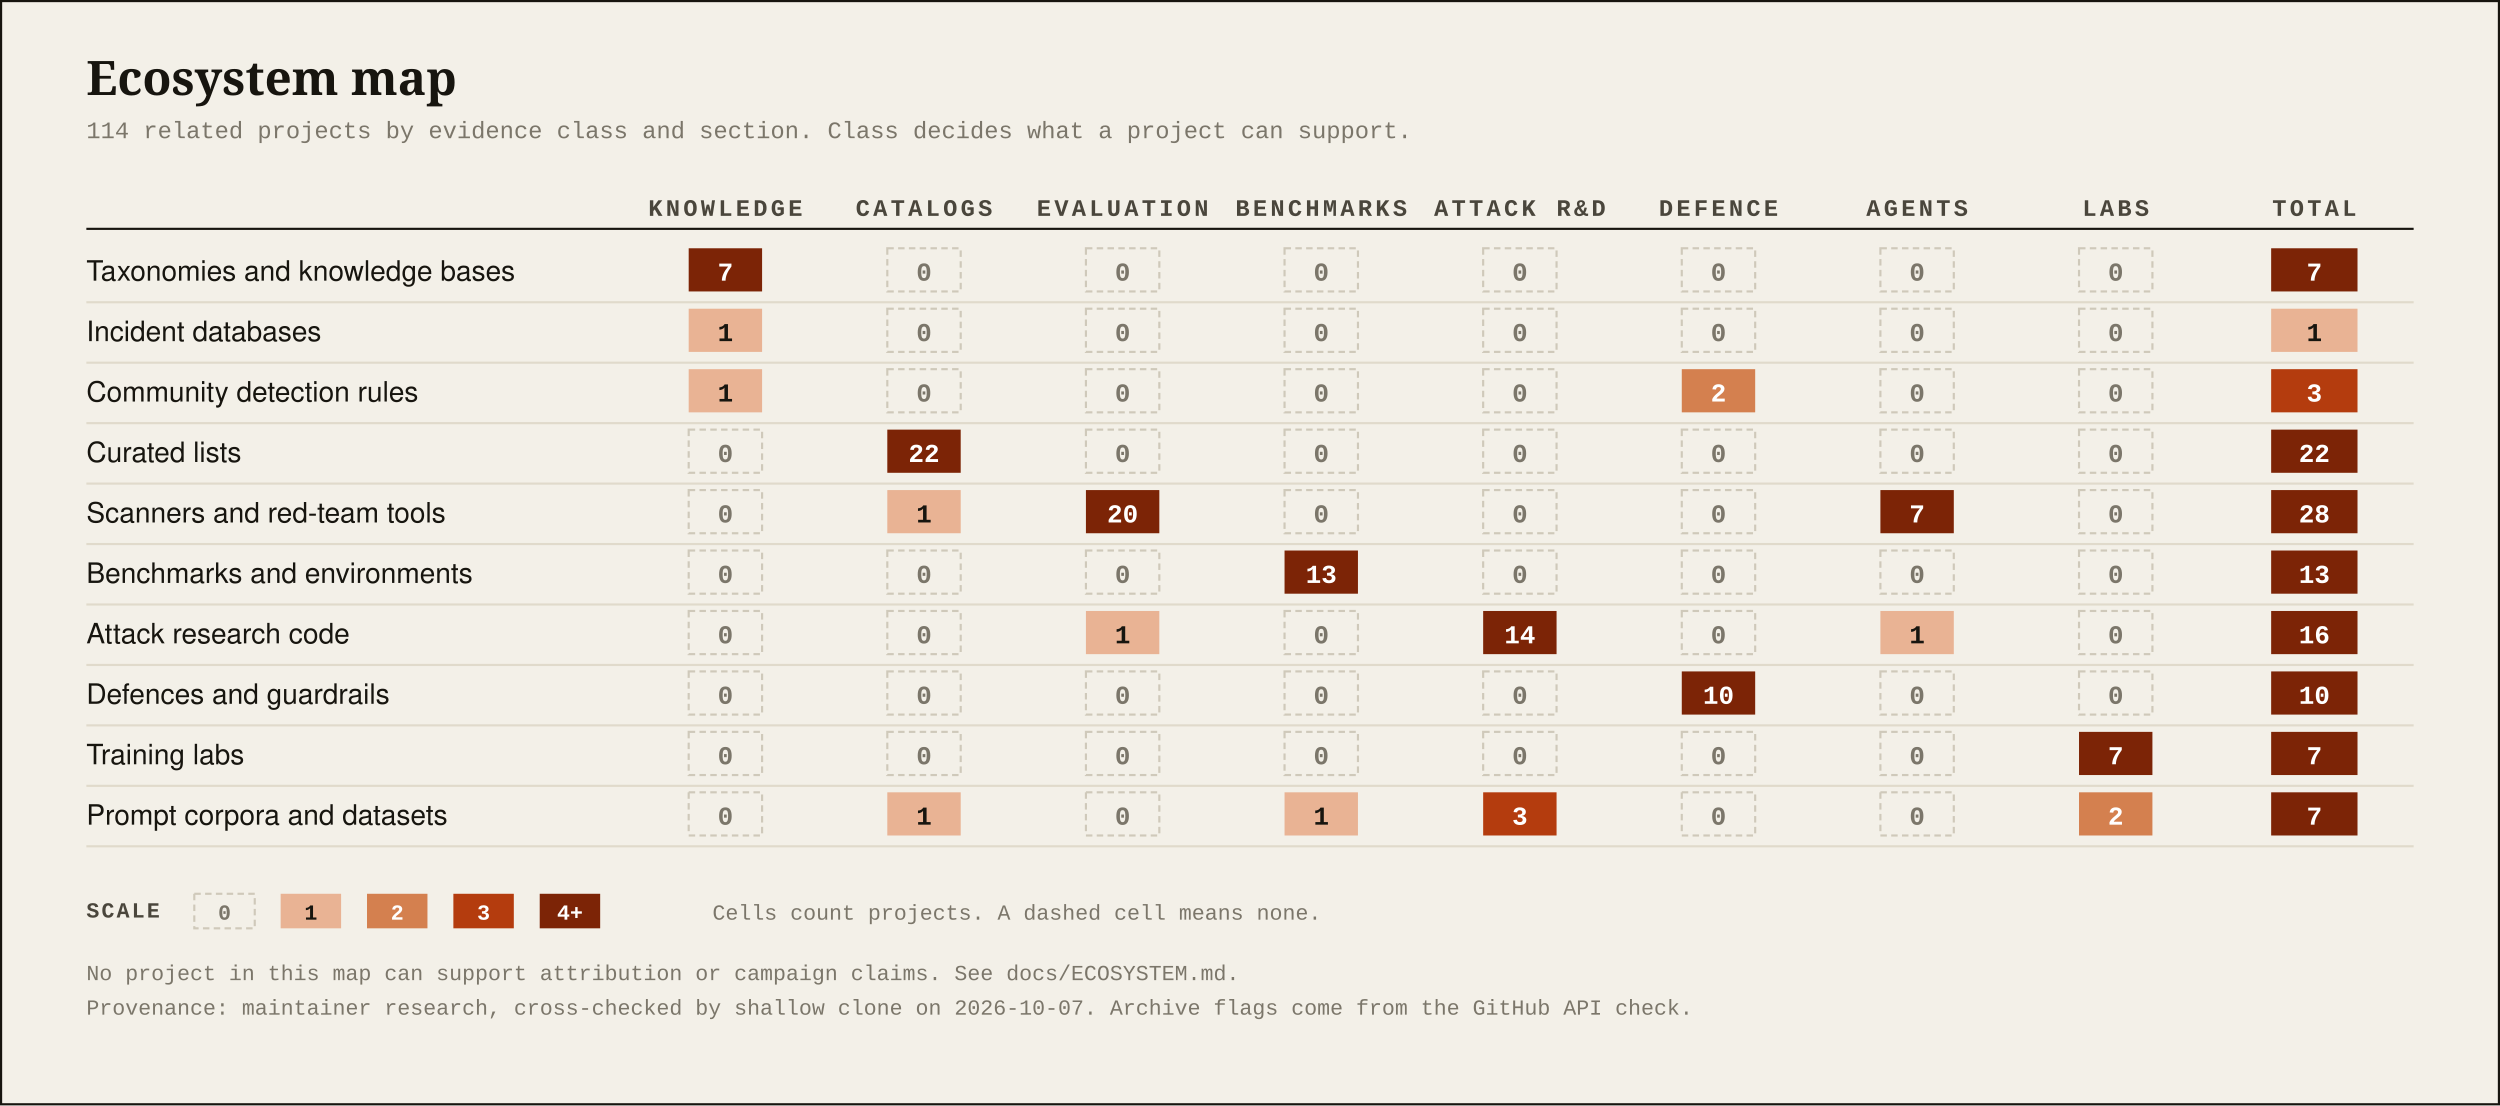
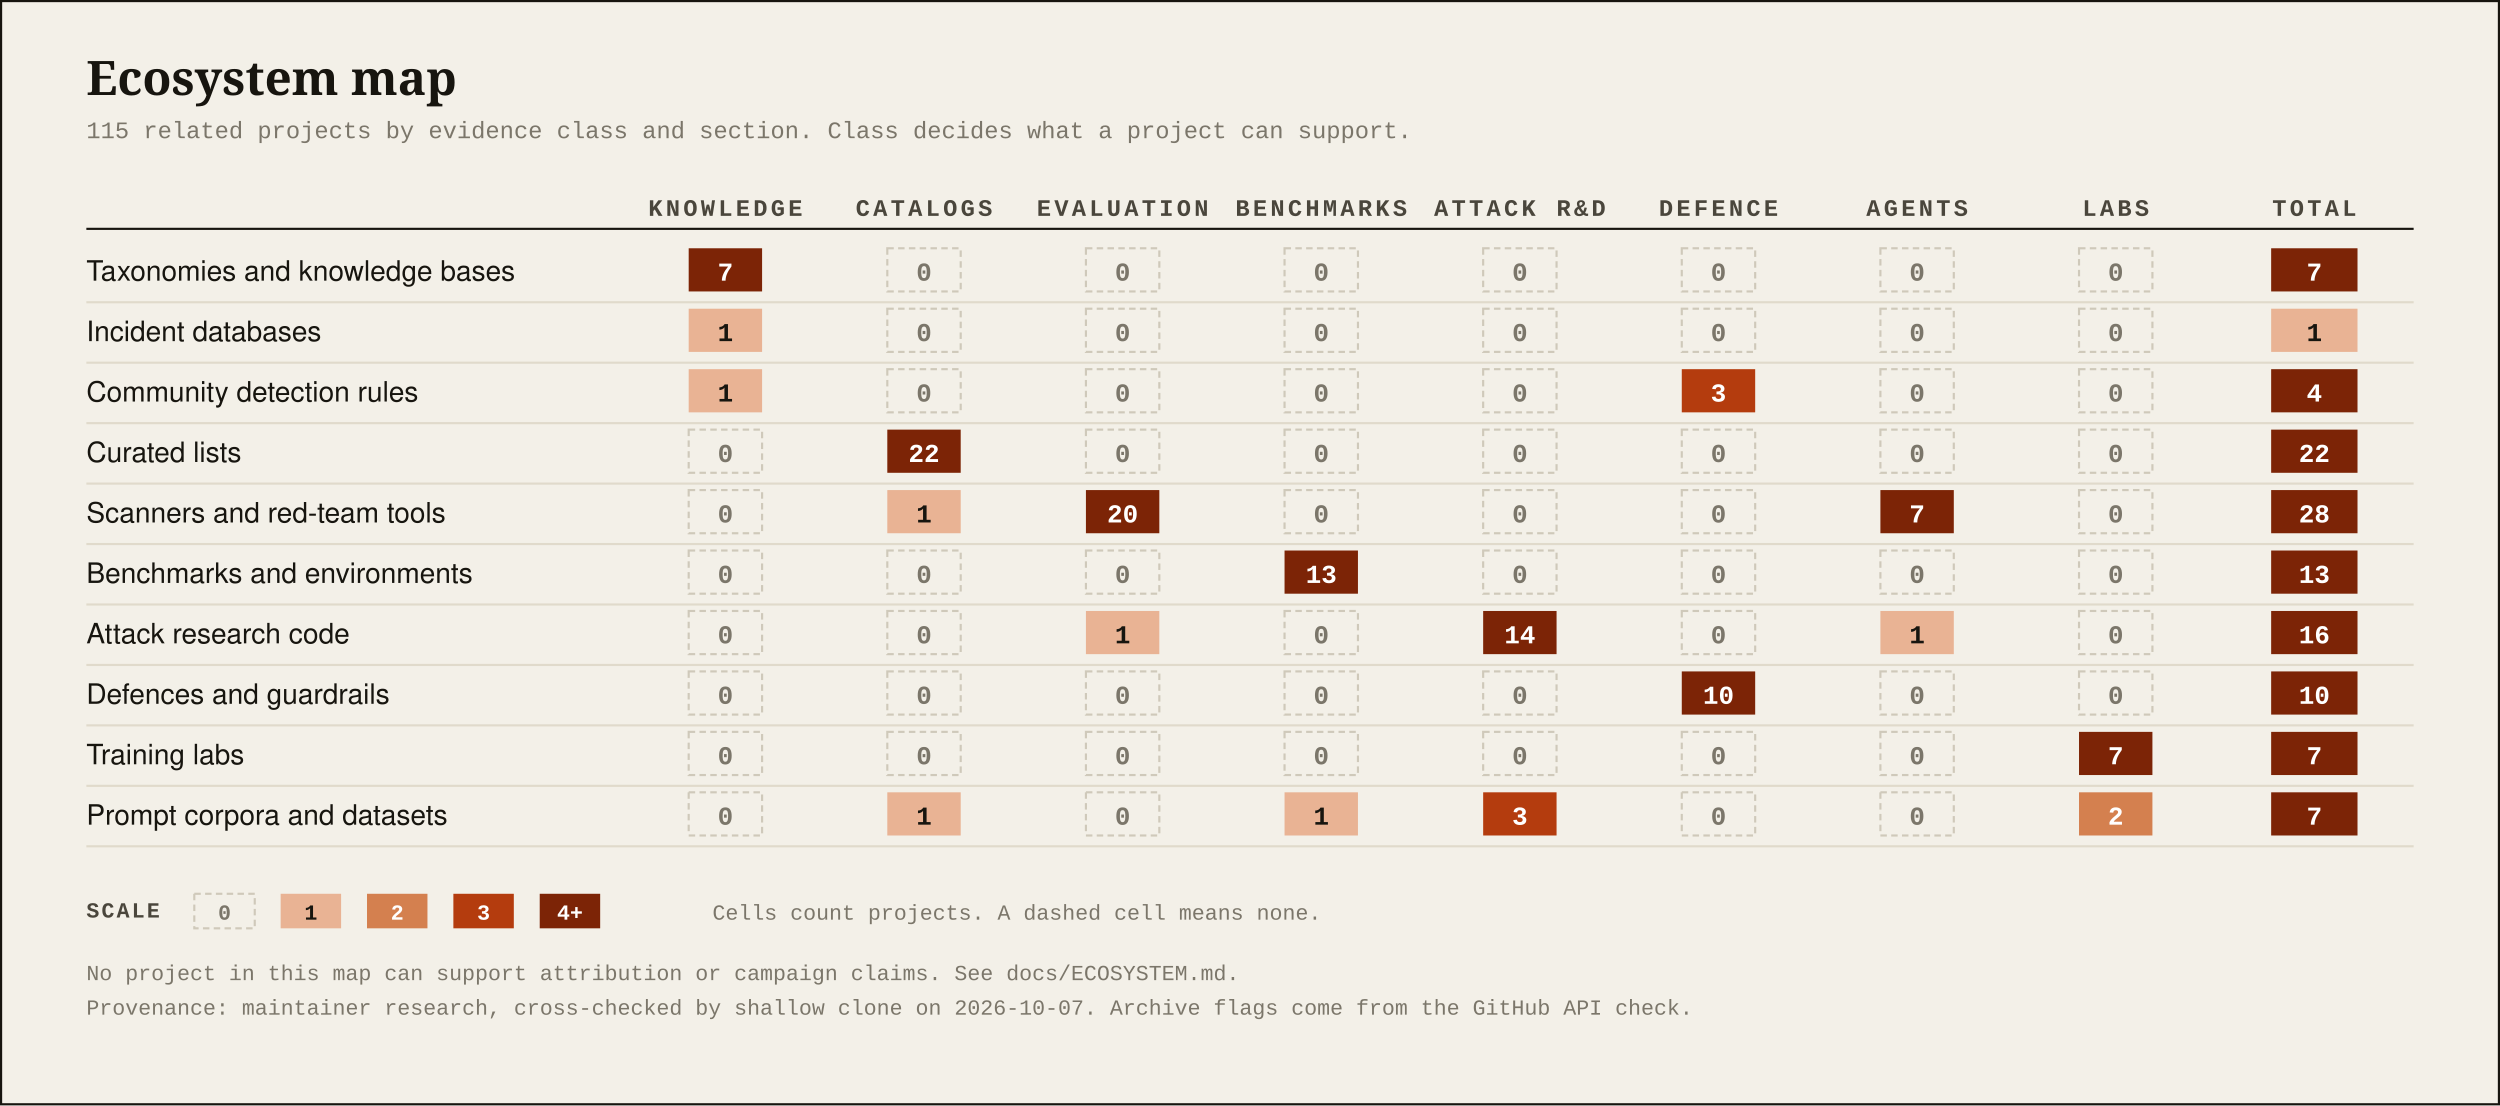
<svg xmlns="http://www.w3.org/2000/svg" width="1158" height="512" viewBox="0 0 1158 512" role="img" aria-labelledby="t">
  <rect width="1158" height="512" fill="#f3f0e8" />
  <rect x=".5" y=".5" width="1157" height="511" fill="none" stroke="#17150f" />
  <text x="40" y="44" font-family="Georgia,serif" font-size="22" font-weight="700" fill="#17150f">Ecosystem map</text>
-   <text x="40" y="64" font-family="'Courier New',monospace" font-size="11" fill="#7b766a">114 related projects by evidence class and section. Class decides what a project can support.</text>
+   <text x="40" y="64" font-family="'Courier New',monospace" font-size="11" fill="#7b766a">115 related projects by evidence class and section. Class decides what a project can support.</text>
  <text x="336.0" y="100" text-anchor="middle" font-family="'Courier New',monospace" font-size="11" font-weight="700" letter-spacing="1.5" fill="#4a463c">KNOWLEDGE</text>
  <text x="428.0" y="100" text-anchor="middle" font-family="'Courier New',monospace" font-size="11" font-weight="700" letter-spacing="1.5" fill="#4a463c">CATALOGS</text>
  <text x="520.0" y="100" text-anchor="middle" font-family="'Courier New',monospace" font-size="11" font-weight="700" letter-spacing="1.5" fill="#4a463c">EVALUATION</text>
  <text x="612.0" y="100" text-anchor="middle" font-family="'Courier New',monospace" font-size="11" font-weight="700" letter-spacing="1.5" fill="#4a463c">BENCHMARKS</text>
  <text x="704.0" y="100" text-anchor="middle" font-family="'Courier New',monospace" font-size="11" font-weight="700" letter-spacing="1.5" fill="#4a463c">ATTACK R&amp;D</text>
  <text x="796.0" y="100" text-anchor="middle" font-family="'Courier New',monospace" font-size="11" font-weight="700" letter-spacing="1.5" fill="#4a463c">DEFENCE</text>
  <text x="888.0" y="100" text-anchor="middle" font-family="'Courier New',monospace" font-size="11" font-weight="700" letter-spacing="1.5" fill="#4a463c">AGENTS</text>
  <text x="980.0" y="100" text-anchor="middle" font-family="'Courier New',monospace" font-size="11" font-weight="700" letter-spacing="1.5" fill="#4a463c">LABS</text>
  <text x="1072.0" y="100" text-anchor="middle" font-family="'Courier New',monospace" font-size="11" font-weight="700" letter-spacing="1.5" fill="#4a463c">TOTAL</text>
  <line x1="40" x2="1118" y1="106" y2="106" stroke="#17150f" />
  <text x="40" y="130" font-family="system-ui,Helvetica,Arial,sans-serif" font-size="13" fill="#17150f">Taxonomies and knowledge bases</text>
  <rect x="319.0" y="115" width="34" height="20" fill="#7c2406" />
  <text x="336.0" y="130" text-anchor="middle" font-family="'Courier New',monospace" font-size="12" font-weight="700" fill="#ffffff">7</text>
  <rect x="411.0" y="115" width="34" height="20" fill="none" stroke="#cfc9ba" stroke-dasharray="3 2" />
  <text x="428.0" y="130" text-anchor="middle" font-family="'Courier New',monospace" font-size="12" font-weight="700" fill="#7b766a">0</text>
  <rect x="503.0" y="115" width="34" height="20" fill="none" stroke="#cfc9ba" stroke-dasharray="3 2" />
  <text x="520.0" y="130" text-anchor="middle" font-family="'Courier New',monospace" font-size="12" font-weight="700" fill="#7b766a">0</text>
  <rect x="595.0" y="115" width="34" height="20" fill="none" stroke="#cfc9ba" stroke-dasharray="3 2" />
  <text x="612.0" y="130" text-anchor="middle" font-family="'Courier New',monospace" font-size="12" font-weight="700" fill="#7b766a">0</text>
  <rect x="687.0" y="115" width="34" height="20" fill="none" stroke="#cfc9ba" stroke-dasharray="3 2" />
  <text x="704.0" y="130" text-anchor="middle" font-family="'Courier New',monospace" font-size="12" font-weight="700" fill="#7b766a">0</text>
  <rect x="779.0" y="115" width="34" height="20" fill="none" stroke="#cfc9ba" stroke-dasharray="3 2" />
  <text x="796.0" y="130" text-anchor="middle" font-family="'Courier New',monospace" font-size="12" font-weight="700" fill="#7b766a">0</text>
  <rect x="871.0" y="115" width="34" height="20" fill="none" stroke="#cfc9ba" stroke-dasharray="3 2" />
  <text x="888.0" y="130" text-anchor="middle" font-family="'Courier New',monospace" font-size="12" font-weight="700" fill="#7b766a">0</text>
  <rect x="963.0" y="115" width="34" height="20" fill="none" stroke="#cfc9ba" stroke-dasharray="3 2" />
  <text x="980.0" y="130" text-anchor="middle" font-family="'Courier New',monospace" font-size="12" font-weight="700" fill="#7b766a">0</text>
  <rect x="1052.0" y="115" width="40" height="20" fill="#7c2406" />
  <text x="1072.0" y="130" text-anchor="middle" font-family="'Courier New',monospace" font-size="12" font-weight="700" fill="#ffffff">7</text>
  <line x1="40" x2="1118" y1="140" y2="140" stroke="#e0dacb" />
  <text x="40" y="158" font-family="system-ui,Helvetica,Arial,sans-serif" font-size="13" fill="#17150f">Incident databases</text>
  <rect x="319.0" y="143" width="34" height="20" fill="#e9b394" />
  <text x="336.0" y="158" text-anchor="middle" font-family="'Courier New',monospace" font-size="12" font-weight="700" fill="#17150f">1</text>
  <rect x="411.0" y="143" width="34" height="20" fill="none" stroke="#cfc9ba" stroke-dasharray="3 2" />
  <text x="428.0" y="158" text-anchor="middle" font-family="'Courier New',monospace" font-size="12" font-weight="700" fill="#7b766a">0</text>
  <rect x="503.0" y="143" width="34" height="20" fill="none" stroke="#cfc9ba" stroke-dasharray="3 2" />
  <text x="520.0" y="158" text-anchor="middle" font-family="'Courier New',monospace" font-size="12" font-weight="700" fill="#7b766a">0</text>
  <rect x="595.0" y="143" width="34" height="20" fill="none" stroke="#cfc9ba" stroke-dasharray="3 2" />
  <text x="612.0" y="158" text-anchor="middle" font-family="'Courier New',monospace" font-size="12" font-weight="700" fill="#7b766a">0</text>
  <rect x="687.0" y="143" width="34" height="20" fill="none" stroke="#cfc9ba" stroke-dasharray="3 2" />
  <text x="704.0" y="158" text-anchor="middle" font-family="'Courier New',monospace" font-size="12" font-weight="700" fill="#7b766a">0</text>
  <rect x="779.0" y="143" width="34" height="20" fill="none" stroke="#cfc9ba" stroke-dasharray="3 2" />
  <text x="796.0" y="158" text-anchor="middle" font-family="'Courier New',monospace" font-size="12" font-weight="700" fill="#7b766a">0</text>
  <rect x="871.0" y="143" width="34" height="20" fill="none" stroke="#cfc9ba" stroke-dasharray="3 2" />
  <text x="888.0" y="158" text-anchor="middle" font-family="'Courier New',monospace" font-size="12" font-weight="700" fill="#7b766a">0</text>
  <rect x="963.0" y="143" width="34" height="20" fill="none" stroke="#cfc9ba" stroke-dasharray="3 2" />
  <text x="980.0" y="158" text-anchor="middle" font-family="'Courier New',monospace" font-size="12" font-weight="700" fill="#7b766a">0</text>
  <rect x="1052.0" y="143" width="40" height="20" fill="#e9b394" />
  <text x="1072.0" y="158" text-anchor="middle" font-family="'Courier New',monospace" font-size="12" font-weight="700" fill="#17150f">1</text>
  <line x1="40" x2="1118" y1="168" y2="168" stroke="#e0dacb" />
  <text x="40" y="186" font-family="system-ui,Helvetica,Arial,sans-serif" font-size="13" fill="#17150f">Community detection rules</text>
  <rect x="319.0" y="171" width="34" height="20" fill="#e9b394" />
  <text x="336.0" y="186" text-anchor="middle" font-family="'Courier New',monospace" font-size="12" font-weight="700" fill="#17150f">1</text>
  <rect x="411.0" y="171" width="34" height="20" fill="none" stroke="#cfc9ba" stroke-dasharray="3 2" />
  <text x="428.0" y="186" text-anchor="middle" font-family="'Courier New',monospace" font-size="12" font-weight="700" fill="#7b766a">0</text>
  <rect x="503.0" y="171" width="34" height="20" fill="none" stroke="#cfc9ba" stroke-dasharray="3 2" />
  <text x="520.0" y="186" text-anchor="middle" font-family="'Courier New',monospace" font-size="12" font-weight="700" fill="#7b766a">0</text>
  <rect x="595.0" y="171" width="34" height="20" fill="none" stroke="#cfc9ba" stroke-dasharray="3 2" />
  <text x="612.0" y="186" text-anchor="middle" font-family="'Courier New',monospace" font-size="12" font-weight="700" fill="#7b766a">0</text>
  <rect x="687.0" y="171" width="34" height="20" fill="none" stroke="#cfc9ba" stroke-dasharray="3 2" />
  <text x="704.0" y="186" text-anchor="middle" font-family="'Courier New',monospace" font-size="12" font-weight="700" fill="#7b766a">0</text>
-   <rect x="779.0" y="171" width="34" height="20" fill="#d4804f" />
-   <text x="796.0" y="186" text-anchor="middle" font-family="'Courier New',monospace" font-size="12" font-weight="700" fill="#ffffff">2</text>
+   <rect x="779.0" y="171" width="34" height="20" fill="#b43c0e" />
+   <text x="796.0" y="186" text-anchor="middle" font-family="'Courier New',monospace" font-size="12" font-weight="700" fill="#ffffff">3</text>
  <rect x="871.0" y="171" width="34" height="20" fill="none" stroke="#cfc9ba" stroke-dasharray="3 2" />
  <text x="888.0" y="186" text-anchor="middle" font-family="'Courier New',monospace" font-size="12" font-weight="700" fill="#7b766a">0</text>
  <rect x="963.0" y="171" width="34" height="20" fill="none" stroke="#cfc9ba" stroke-dasharray="3 2" />
  <text x="980.0" y="186" text-anchor="middle" font-family="'Courier New',monospace" font-size="12" font-weight="700" fill="#7b766a">0</text>
-   <rect x="1052.0" y="171" width="40" height="20" fill="#b43c0e" />
-   <text x="1072.0" y="186" text-anchor="middle" font-family="'Courier New',monospace" font-size="12" font-weight="700" fill="#ffffff">3</text>
+   <rect x="1052.0" y="171" width="40" height="20" fill="#7c2406" />
+   <text x="1072.0" y="186" text-anchor="middle" font-family="'Courier New',monospace" font-size="12" font-weight="700" fill="#ffffff">4</text>
  <line x1="40" x2="1118" y1="196" y2="196" stroke="#e0dacb" />
  <text x="40" y="214" font-family="system-ui,Helvetica,Arial,sans-serif" font-size="13" fill="#17150f">Curated lists</text>
  <rect x="319.0" y="199" width="34" height="20" fill="none" stroke="#cfc9ba" stroke-dasharray="3 2" />
  <text x="336.0" y="214" text-anchor="middle" font-family="'Courier New',monospace" font-size="12" font-weight="700" fill="#7b766a">0</text>
  <rect x="411.0" y="199" width="34" height="20" fill="#7c2406" />
  <text x="428.0" y="214" text-anchor="middle" font-family="'Courier New',monospace" font-size="12" font-weight="700" fill="#ffffff">22</text>
  <rect x="503.0" y="199" width="34" height="20" fill="none" stroke="#cfc9ba" stroke-dasharray="3 2" />
  <text x="520.0" y="214" text-anchor="middle" font-family="'Courier New',monospace" font-size="12" font-weight="700" fill="#7b766a">0</text>
  <rect x="595.0" y="199" width="34" height="20" fill="none" stroke="#cfc9ba" stroke-dasharray="3 2" />
  <text x="612.0" y="214" text-anchor="middle" font-family="'Courier New',monospace" font-size="12" font-weight="700" fill="#7b766a">0</text>
  <rect x="687.0" y="199" width="34" height="20" fill="none" stroke="#cfc9ba" stroke-dasharray="3 2" />
  <text x="704.0" y="214" text-anchor="middle" font-family="'Courier New',monospace" font-size="12" font-weight="700" fill="#7b766a">0</text>
  <rect x="779.0" y="199" width="34" height="20" fill="none" stroke="#cfc9ba" stroke-dasharray="3 2" />
  <text x="796.0" y="214" text-anchor="middle" font-family="'Courier New',monospace" font-size="12" font-weight="700" fill="#7b766a">0</text>
  <rect x="871.0" y="199" width="34" height="20" fill="none" stroke="#cfc9ba" stroke-dasharray="3 2" />
  <text x="888.0" y="214" text-anchor="middle" font-family="'Courier New',monospace" font-size="12" font-weight="700" fill="#7b766a">0</text>
  <rect x="963.0" y="199" width="34" height="20" fill="none" stroke="#cfc9ba" stroke-dasharray="3 2" />
  <text x="980.0" y="214" text-anchor="middle" font-family="'Courier New',monospace" font-size="12" font-weight="700" fill="#7b766a">0</text>
  <rect x="1052.0" y="199" width="40" height="20" fill="#7c2406" />
  <text x="1072.0" y="214" text-anchor="middle" font-family="'Courier New',monospace" font-size="12" font-weight="700" fill="#ffffff">22</text>
  <line x1="40" x2="1118" y1="224" y2="224" stroke="#e0dacb" />
  <text x="40" y="242" font-family="system-ui,Helvetica,Arial,sans-serif" font-size="13" fill="#17150f">Scanners and red-team tools</text>
  <rect x="319.0" y="227" width="34" height="20" fill="none" stroke="#cfc9ba" stroke-dasharray="3 2" />
  <text x="336.0" y="242" text-anchor="middle" font-family="'Courier New',monospace" font-size="12" font-weight="700" fill="#7b766a">0</text>
  <rect x="411.0" y="227" width="34" height="20" fill="#e9b394" />
  <text x="428.0" y="242" text-anchor="middle" font-family="'Courier New',monospace" font-size="12" font-weight="700" fill="#17150f">1</text>
  <rect x="503.0" y="227" width="34" height="20" fill="#7c2406" />
  <text x="520.0" y="242" text-anchor="middle" font-family="'Courier New',monospace" font-size="12" font-weight="700" fill="#ffffff">20</text>
  <rect x="595.0" y="227" width="34" height="20" fill="none" stroke="#cfc9ba" stroke-dasharray="3 2" />
  <text x="612.0" y="242" text-anchor="middle" font-family="'Courier New',monospace" font-size="12" font-weight="700" fill="#7b766a">0</text>
  <rect x="687.0" y="227" width="34" height="20" fill="none" stroke="#cfc9ba" stroke-dasharray="3 2" />
  <text x="704.0" y="242" text-anchor="middle" font-family="'Courier New',monospace" font-size="12" font-weight="700" fill="#7b766a">0</text>
  <rect x="779.0" y="227" width="34" height="20" fill="none" stroke="#cfc9ba" stroke-dasharray="3 2" />
  <text x="796.0" y="242" text-anchor="middle" font-family="'Courier New',monospace" font-size="12" font-weight="700" fill="#7b766a">0</text>
  <rect x="871.0" y="227" width="34" height="20" fill="#7c2406" />
  <text x="888.0" y="242" text-anchor="middle" font-family="'Courier New',monospace" font-size="12" font-weight="700" fill="#ffffff">7</text>
  <rect x="963.0" y="227" width="34" height="20" fill="none" stroke="#cfc9ba" stroke-dasharray="3 2" />
  <text x="980.0" y="242" text-anchor="middle" font-family="'Courier New',monospace" font-size="12" font-weight="700" fill="#7b766a">0</text>
  <rect x="1052.0" y="227" width="40" height="20" fill="#7c2406" />
  <text x="1072.0" y="242" text-anchor="middle" font-family="'Courier New',monospace" font-size="12" font-weight="700" fill="#ffffff">28</text>
  <line x1="40" x2="1118" y1="252" y2="252" stroke="#e0dacb" />
  <text x="40" y="270" font-family="system-ui,Helvetica,Arial,sans-serif" font-size="13" fill="#17150f">Benchmarks and environments</text>
  <rect x="319.0" y="255" width="34" height="20" fill="none" stroke="#cfc9ba" stroke-dasharray="3 2" />
  <text x="336.0" y="270" text-anchor="middle" font-family="'Courier New',monospace" font-size="12" font-weight="700" fill="#7b766a">0</text>
  <rect x="411.0" y="255" width="34" height="20" fill="none" stroke="#cfc9ba" stroke-dasharray="3 2" />
  <text x="428.0" y="270" text-anchor="middle" font-family="'Courier New',monospace" font-size="12" font-weight="700" fill="#7b766a">0</text>
  <rect x="503.0" y="255" width="34" height="20" fill="none" stroke="#cfc9ba" stroke-dasharray="3 2" />
  <text x="520.0" y="270" text-anchor="middle" font-family="'Courier New',monospace" font-size="12" font-weight="700" fill="#7b766a">0</text>
  <rect x="595.0" y="255" width="34" height="20" fill="#7c2406" />
  <text x="612.0" y="270" text-anchor="middle" font-family="'Courier New',monospace" font-size="12" font-weight="700" fill="#ffffff">13</text>
  <rect x="687.0" y="255" width="34" height="20" fill="none" stroke="#cfc9ba" stroke-dasharray="3 2" />
  <text x="704.0" y="270" text-anchor="middle" font-family="'Courier New',monospace" font-size="12" font-weight="700" fill="#7b766a">0</text>
  <rect x="779.0" y="255" width="34" height="20" fill="none" stroke="#cfc9ba" stroke-dasharray="3 2" />
  <text x="796.0" y="270" text-anchor="middle" font-family="'Courier New',monospace" font-size="12" font-weight="700" fill="#7b766a">0</text>
  <rect x="871.0" y="255" width="34" height="20" fill="none" stroke="#cfc9ba" stroke-dasharray="3 2" />
  <text x="888.0" y="270" text-anchor="middle" font-family="'Courier New',monospace" font-size="12" font-weight="700" fill="#7b766a">0</text>
  <rect x="963.0" y="255" width="34" height="20" fill="none" stroke="#cfc9ba" stroke-dasharray="3 2" />
  <text x="980.0" y="270" text-anchor="middle" font-family="'Courier New',monospace" font-size="12" font-weight="700" fill="#7b766a">0</text>
  <rect x="1052.0" y="255" width="40" height="20" fill="#7c2406" />
  <text x="1072.0" y="270" text-anchor="middle" font-family="'Courier New',monospace" font-size="12" font-weight="700" fill="#ffffff">13</text>
  <line x1="40" x2="1118" y1="280" y2="280" stroke="#e0dacb" />
  <text x="40" y="298" font-family="system-ui,Helvetica,Arial,sans-serif" font-size="13" fill="#17150f">Attack research code</text>
  <rect x="319.0" y="283" width="34" height="20" fill="none" stroke="#cfc9ba" stroke-dasharray="3 2" />
  <text x="336.0" y="298" text-anchor="middle" font-family="'Courier New',monospace" font-size="12" font-weight="700" fill="#7b766a">0</text>
  <rect x="411.0" y="283" width="34" height="20" fill="none" stroke="#cfc9ba" stroke-dasharray="3 2" />
  <text x="428.0" y="298" text-anchor="middle" font-family="'Courier New',monospace" font-size="12" font-weight="700" fill="#7b766a">0</text>
  <rect x="503.0" y="283" width="34" height="20" fill="#e9b394" />
  <text x="520.0" y="298" text-anchor="middle" font-family="'Courier New',monospace" font-size="12" font-weight="700" fill="#17150f">1</text>
  <rect x="595.0" y="283" width="34" height="20" fill="none" stroke="#cfc9ba" stroke-dasharray="3 2" />
  <text x="612.0" y="298" text-anchor="middle" font-family="'Courier New',monospace" font-size="12" font-weight="700" fill="#7b766a">0</text>
  <rect x="687.0" y="283" width="34" height="20" fill="#7c2406" />
  <text x="704.0" y="298" text-anchor="middle" font-family="'Courier New',monospace" font-size="12" font-weight="700" fill="#ffffff">14</text>
  <rect x="779.0" y="283" width="34" height="20" fill="none" stroke="#cfc9ba" stroke-dasharray="3 2" />
  <text x="796.0" y="298" text-anchor="middle" font-family="'Courier New',monospace" font-size="12" font-weight="700" fill="#7b766a">0</text>
  <rect x="871.0" y="283" width="34" height="20" fill="#e9b394" />
  <text x="888.0" y="298" text-anchor="middle" font-family="'Courier New',monospace" font-size="12" font-weight="700" fill="#17150f">1</text>
  <rect x="963.0" y="283" width="34" height="20" fill="none" stroke="#cfc9ba" stroke-dasharray="3 2" />
  <text x="980.0" y="298" text-anchor="middle" font-family="'Courier New',monospace" font-size="12" font-weight="700" fill="#7b766a">0</text>
  <rect x="1052.0" y="283" width="40" height="20" fill="#7c2406" />
  <text x="1072.0" y="298" text-anchor="middle" font-family="'Courier New',monospace" font-size="12" font-weight="700" fill="#ffffff">16</text>
  <line x1="40" x2="1118" y1="308" y2="308" stroke="#e0dacb" />
  <text x="40" y="326" font-family="system-ui,Helvetica,Arial,sans-serif" font-size="13" fill="#17150f">Defences and guardrails</text>
  <rect x="319.0" y="311" width="34" height="20" fill="none" stroke="#cfc9ba" stroke-dasharray="3 2" />
  <text x="336.0" y="326" text-anchor="middle" font-family="'Courier New',monospace" font-size="12" font-weight="700" fill="#7b766a">0</text>
  <rect x="411.0" y="311" width="34" height="20" fill="none" stroke="#cfc9ba" stroke-dasharray="3 2" />
  <text x="428.0" y="326" text-anchor="middle" font-family="'Courier New',monospace" font-size="12" font-weight="700" fill="#7b766a">0</text>
  <rect x="503.0" y="311" width="34" height="20" fill="none" stroke="#cfc9ba" stroke-dasharray="3 2" />
  <text x="520.0" y="326" text-anchor="middle" font-family="'Courier New',monospace" font-size="12" font-weight="700" fill="#7b766a">0</text>
  <rect x="595.0" y="311" width="34" height="20" fill="none" stroke="#cfc9ba" stroke-dasharray="3 2" />
  <text x="612.0" y="326" text-anchor="middle" font-family="'Courier New',monospace" font-size="12" font-weight="700" fill="#7b766a">0</text>
  <rect x="687.0" y="311" width="34" height="20" fill="none" stroke="#cfc9ba" stroke-dasharray="3 2" />
  <text x="704.0" y="326" text-anchor="middle" font-family="'Courier New',monospace" font-size="12" font-weight="700" fill="#7b766a">0</text>
  <rect x="779.0" y="311" width="34" height="20" fill="#7c2406" />
  <text x="796.0" y="326" text-anchor="middle" font-family="'Courier New',monospace" font-size="12" font-weight="700" fill="#ffffff">10</text>
  <rect x="871.0" y="311" width="34" height="20" fill="none" stroke="#cfc9ba" stroke-dasharray="3 2" />
  <text x="888.0" y="326" text-anchor="middle" font-family="'Courier New',monospace" font-size="12" font-weight="700" fill="#7b766a">0</text>
  <rect x="963.0" y="311" width="34" height="20" fill="none" stroke="#cfc9ba" stroke-dasharray="3 2" />
  <text x="980.0" y="326" text-anchor="middle" font-family="'Courier New',monospace" font-size="12" font-weight="700" fill="#7b766a">0</text>
  <rect x="1052.0" y="311" width="40" height="20" fill="#7c2406" />
  <text x="1072.0" y="326" text-anchor="middle" font-family="'Courier New',monospace" font-size="12" font-weight="700" fill="#ffffff">10</text>
  <line x1="40" x2="1118" y1="336" y2="336" stroke="#e0dacb" />
  <text x="40" y="354" font-family="system-ui,Helvetica,Arial,sans-serif" font-size="13" fill="#17150f">Training labs</text>
  <rect x="319.0" y="339" width="34" height="20" fill="none" stroke="#cfc9ba" stroke-dasharray="3 2" />
  <text x="336.0" y="354" text-anchor="middle" font-family="'Courier New',monospace" font-size="12" font-weight="700" fill="#7b766a">0</text>
  <rect x="411.0" y="339" width="34" height="20" fill="none" stroke="#cfc9ba" stroke-dasharray="3 2" />
  <text x="428.0" y="354" text-anchor="middle" font-family="'Courier New',monospace" font-size="12" font-weight="700" fill="#7b766a">0</text>
  <rect x="503.0" y="339" width="34" height="20" fill="none" stroke="#cfc9ba" stroke-dasharray="3 2" />
  <text x="520.0" y="354" text-anchor="middle" font-family="'Courier New',monospace" font-size="12" font-weight="700" fill="#7b766a">0</text>
  <rect x="595.0" y="339" width="34" height="20" fill="none" stroke="#cfc9ba" stroke-dasharray="3 2" />
  <text x="612.0" y="354" text-anchor="middle" font-family="'Courier New',monospace" font-size="12" font-weight="700" fill="#7b766a">0</text>
  <rect x="687.0" y="339" width="34" height="20" fill="none" stroke="#cfc9ba" stroke-dasharray="3 2" />
  <text x="704.0" y="354" text-anchor="middle" font-family="'Courier New',monospace" font-size="12" font-weight="700" fill="#7b766a">0</text>
  <rect x="779.0" y="339" width="34" height="20" fill="none" stroke="#cfc9ba" stroke-dasharray="3 2" />
  <text x="796.0" y="354" text-anchor="middle" font-family="'Courier New',monospace" font-size="12" font-weight="700" fill="#7b766a">0</text>
  <rect x="871.0" y="339" width="34" height="20" fill="none" stroke="#cfc9ba" stroke-dasharray="3 2" />
  <text x="888.0" y="354" text-anchor="middle" font-family="'Courier New',monospace" font-size="12" font-weight="700" fill="#7b766a">0</text>
  <rect x="963.0" y="339" width="34" height="20" fill="#7c2406" />
  <text x="980.0" y="354" text-anchor="middle" font-family="'Courier New',monospace" font-size="12" font-weight="700" fill="#ffffff">7</text>
  <rect x="1052.0" y="339" width="40" height="20" fill="#7c2406" />
  <text x="1072.0" y="354" text-anchor="middle" font-family="'Courier New',monospace" font-size="12" font-weight="700" fill="#ffffff">7</text>
  <line x1="40" x2="1118" y1="364" y2="364" stroke="#e0dacb" />
  <text x="40" y="382" font-family="system-ui,Helvetica,Arial,sans-serif" font-size="13" fill="#17150f">Prompt corpora and datasets</text>
  <rect x="319.0" y="367" width="34" height="20" fill="none" stroke="#cfc9ba" stroke-dasharray="3 2" />
  <text x="336.0" y="382" text-anchor="middle" font-family="'Courier New',monospace" font-size="12" font-weight="700" fill="#7b766a">0</text>
  <rect x="411.0" y="367" width="34" height="20" fill="#e9b394" />
  <text x="428.0" y="382" text-anchor="middle" font-family="'Courier New',monospace" font-size="12" font-weight="700" fill="#17150f">1</text>
  <rect x="503.0" y="367" width="34" height="20" fill="none" stroke="#cfc9ba" stroke-dasharray="3 2" />
  <text x="520.0" y="382" text-anchor="middle" font-family="'Courier New',monospace" font-size="12" font-weight="700" fill="#7b766a">0</text>
  <rect x="595.0" y="367" width="34" height="20" fill="#e9b394" />
  <text x="612.0" y="382" text-anchor="middle" font-family="'Courier New',monospace" font-size="12" font-weight="700" fill="#17150f">1</text>
  <rect x="687.0" y="367" width="34" height="20" fill="#b43c0e" />
  <text x="704.0" y="382" text-anchor="middle" font-family="'Courier New',monospace" font-size="12" font-weight="700" fill="#ffffff">3</text>
  <rect x="779.0" y="367" width="34" height="20" fill="none" stroke="#cfc9ba" stroke-dasharray="3 2" />
  <text x="796.0" y="382" text-anchor="middle" font-family="'Courier New',monospace" font-size="12" font-weight="700" fill="#7b766a">0</text>
  <rect x="871.0" y="367" width="34" height="20" fill="none" stroke="#cfc9ba" stroke-dasharray="3 2" />
  <text x="888.0" y="382" text-anchor="middle" font-family="'Courier New',monospace" font-size="12" font-weight="700" fill="#7b766a">0</text>
  <rect x="963.0" y="367" width="34" height="20" fill="#d4804f" />
  <text x="980.0" y="382" text-anchor="middle" font-family="'Courier New',monospace" font-size="12" font-weight="700" fill="#ffffff">2</text>
  <rect x="1052.0" y="367" width="40" height="20" fill="#7c2406" />
  <text x="1072.0" y="382" text-anchor="middle" font-family="'Courier New',monospace" font-size="12" font-weight="700" fill="#ffffff">7</text>
  <line x1="40" x2="1118" y1="392" y2="392" stroke="#e0dacb" />
  <text x="40" y="425" font-family="'Courier New',monospace" font-size="10" font-weight="700" letter-spacing="1" fill="#4a463c">SCALE</text>
  <rect x="90" y="414" width="28" height="16" fill="none" stroke="#cfc9ba" stroke-dasharray="3 2" />
  <text x="104" y="426" text-anchor="middle" font-family="'Courier New',monospace" font-size="10" font-weight="700" fill="#7b766a">0</text>
  <rect x="130" y="414" width="28" height="16" fill="#e9b394" />
  <text x="144" y="426" text-anchor="middle" font-family="'Courier New',monospace" font-size="10" font-weight="700" fill="#17150f">1</text>
  <rect x="170" y="414" width="28" height="16" fill="#d4804f" />
  <text x="184" y="426" text-anchor="middle" font-family="'Courier New',monospace" font-size="10" font-weight="700" fill="#ffffff">2</text>
  <rect x="210" y="414" width="28" height="16" fill="#b43c0e" />
  <text x="224" y="426" text-anchor="middle" font-family="'Courier New',monospace" font-size="10" font-weight="700" fill="#ffffff">3</text>
  <rect x="250" y="414" width="28" height="16" fill="#7c2406" />
  <text x="264" y="426" text-anchor="middle" font-family="'Courier New',monospace" font-size="10" font-weight="700" fill="#ffffff">4+</text>
  <text x="330" y="426" font-family="'Courier New',monospace" font-size="10" fill="#7b766a">Cells count projects. A dashed cell means none.</text>
  <text x="40" y="454" font-family="'Courier New',monospace" font-size="10" fill="#7b766a">No project in this map can support attribution or campaign claims. See docs/ECOSYSTEM.md.</text>
  <text x="40" y="470" font-family="'Courier New',monospace" font-size="10" fill="#7b766a">Provenance: maintainer research, cross-checked by shallow clone on 2026-10-07. Archive flags come from the GitHub API check.</text>
</svg>
